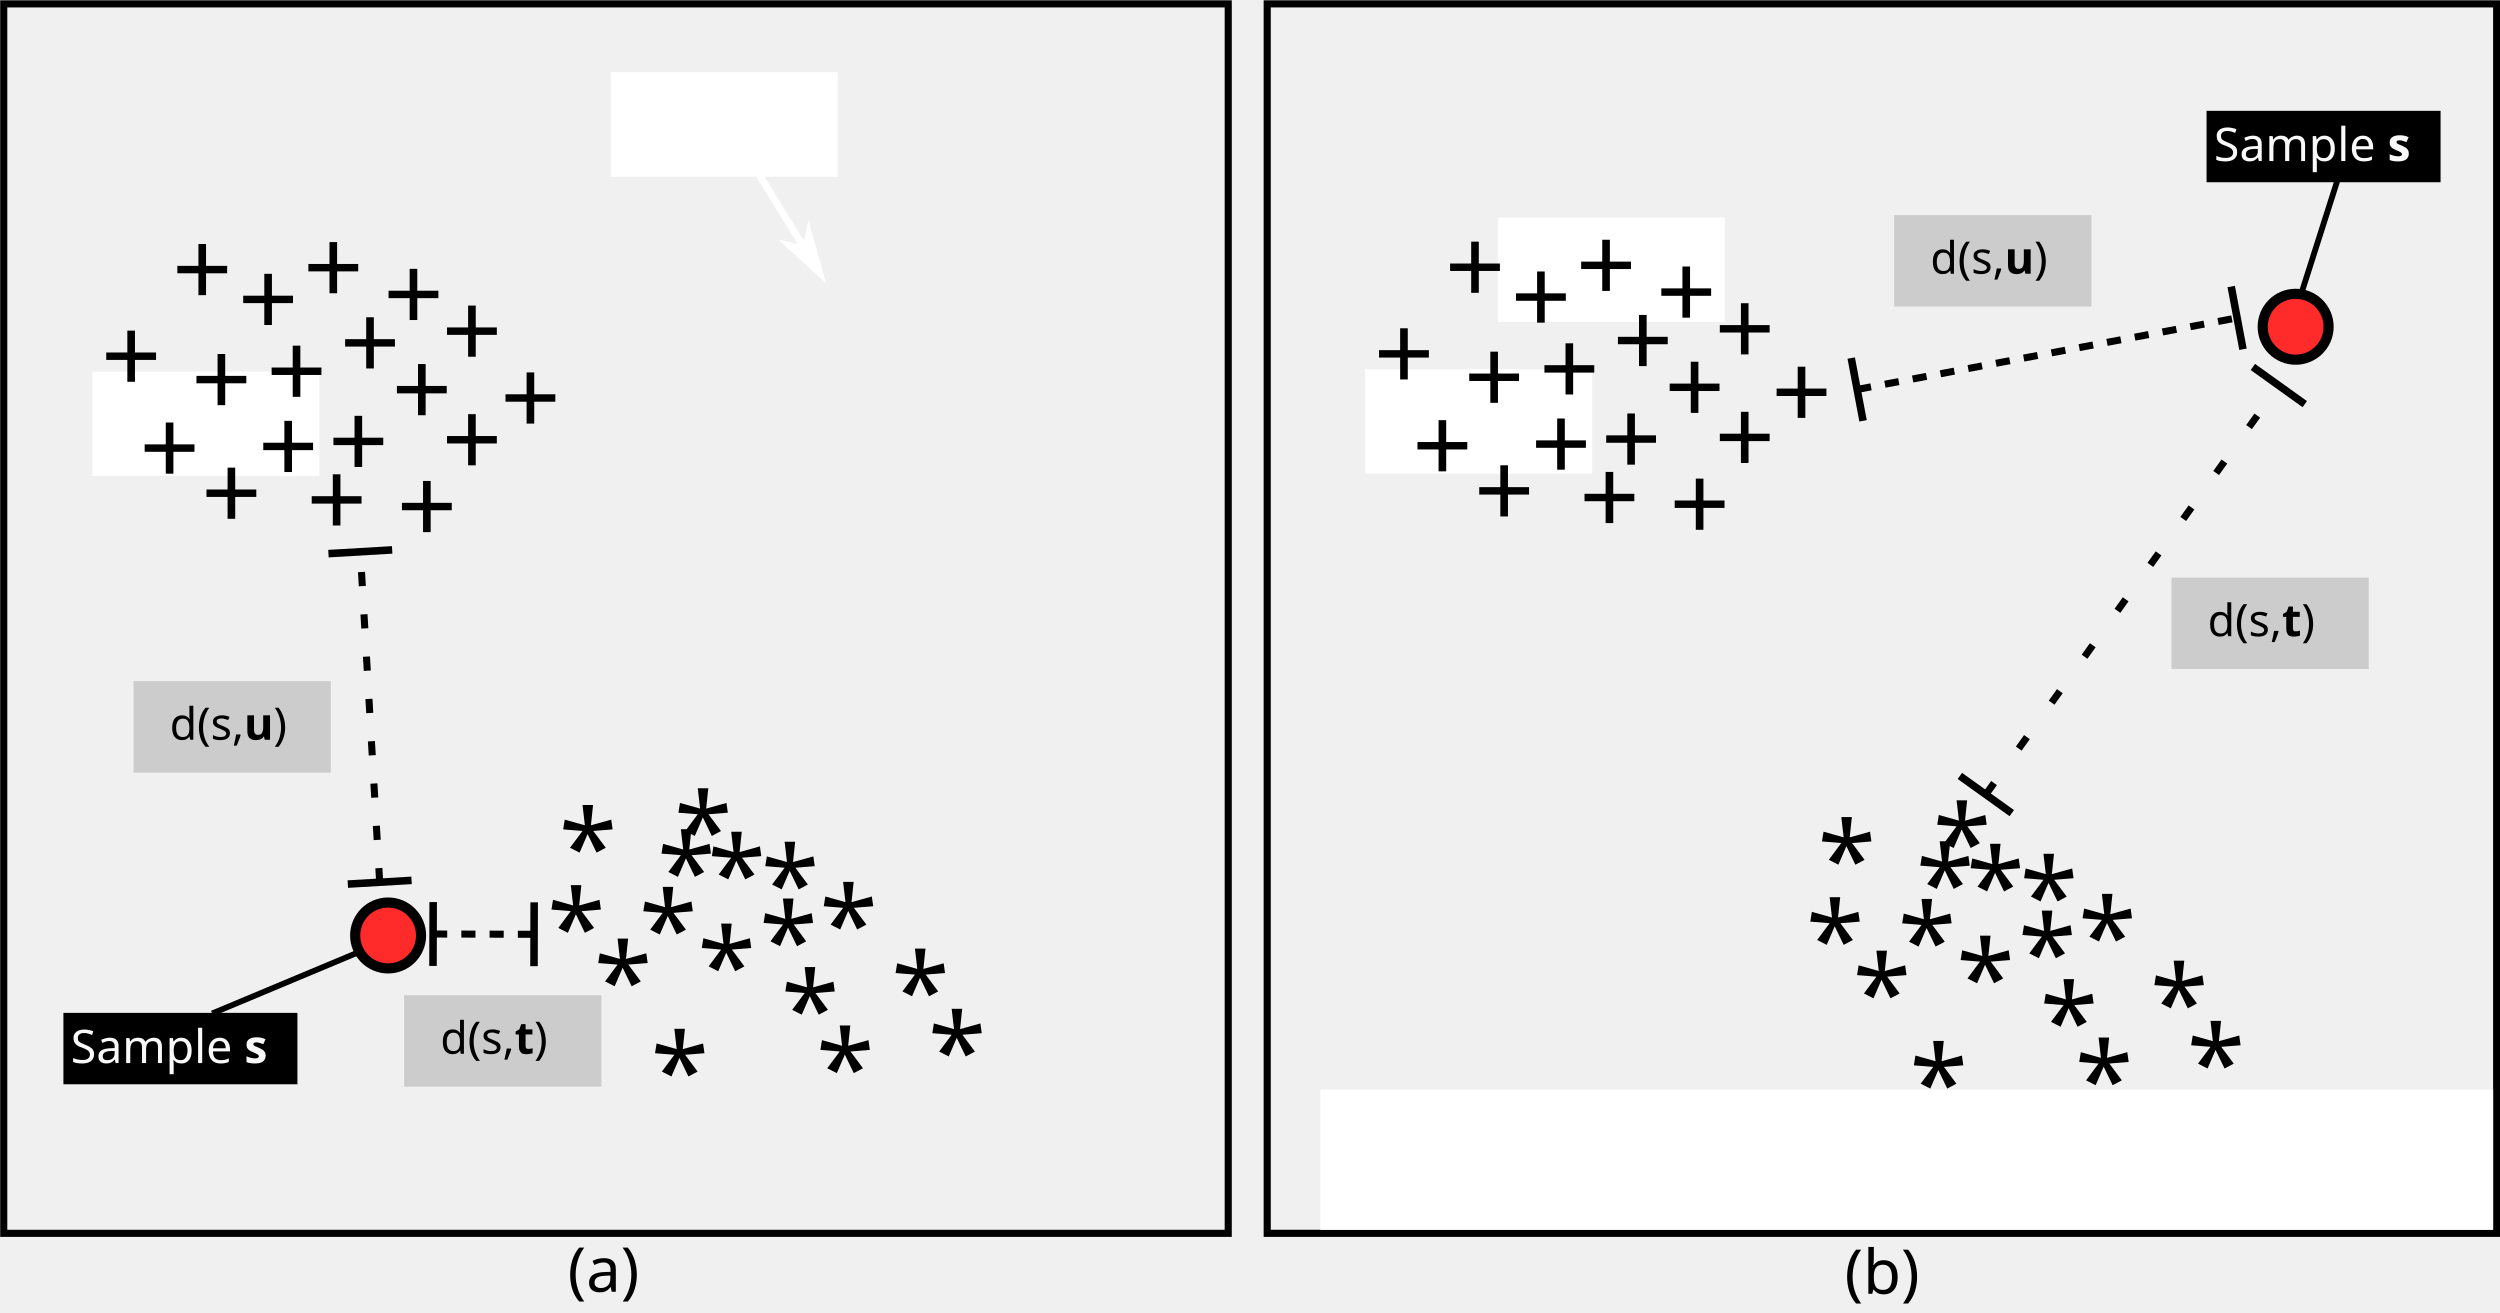
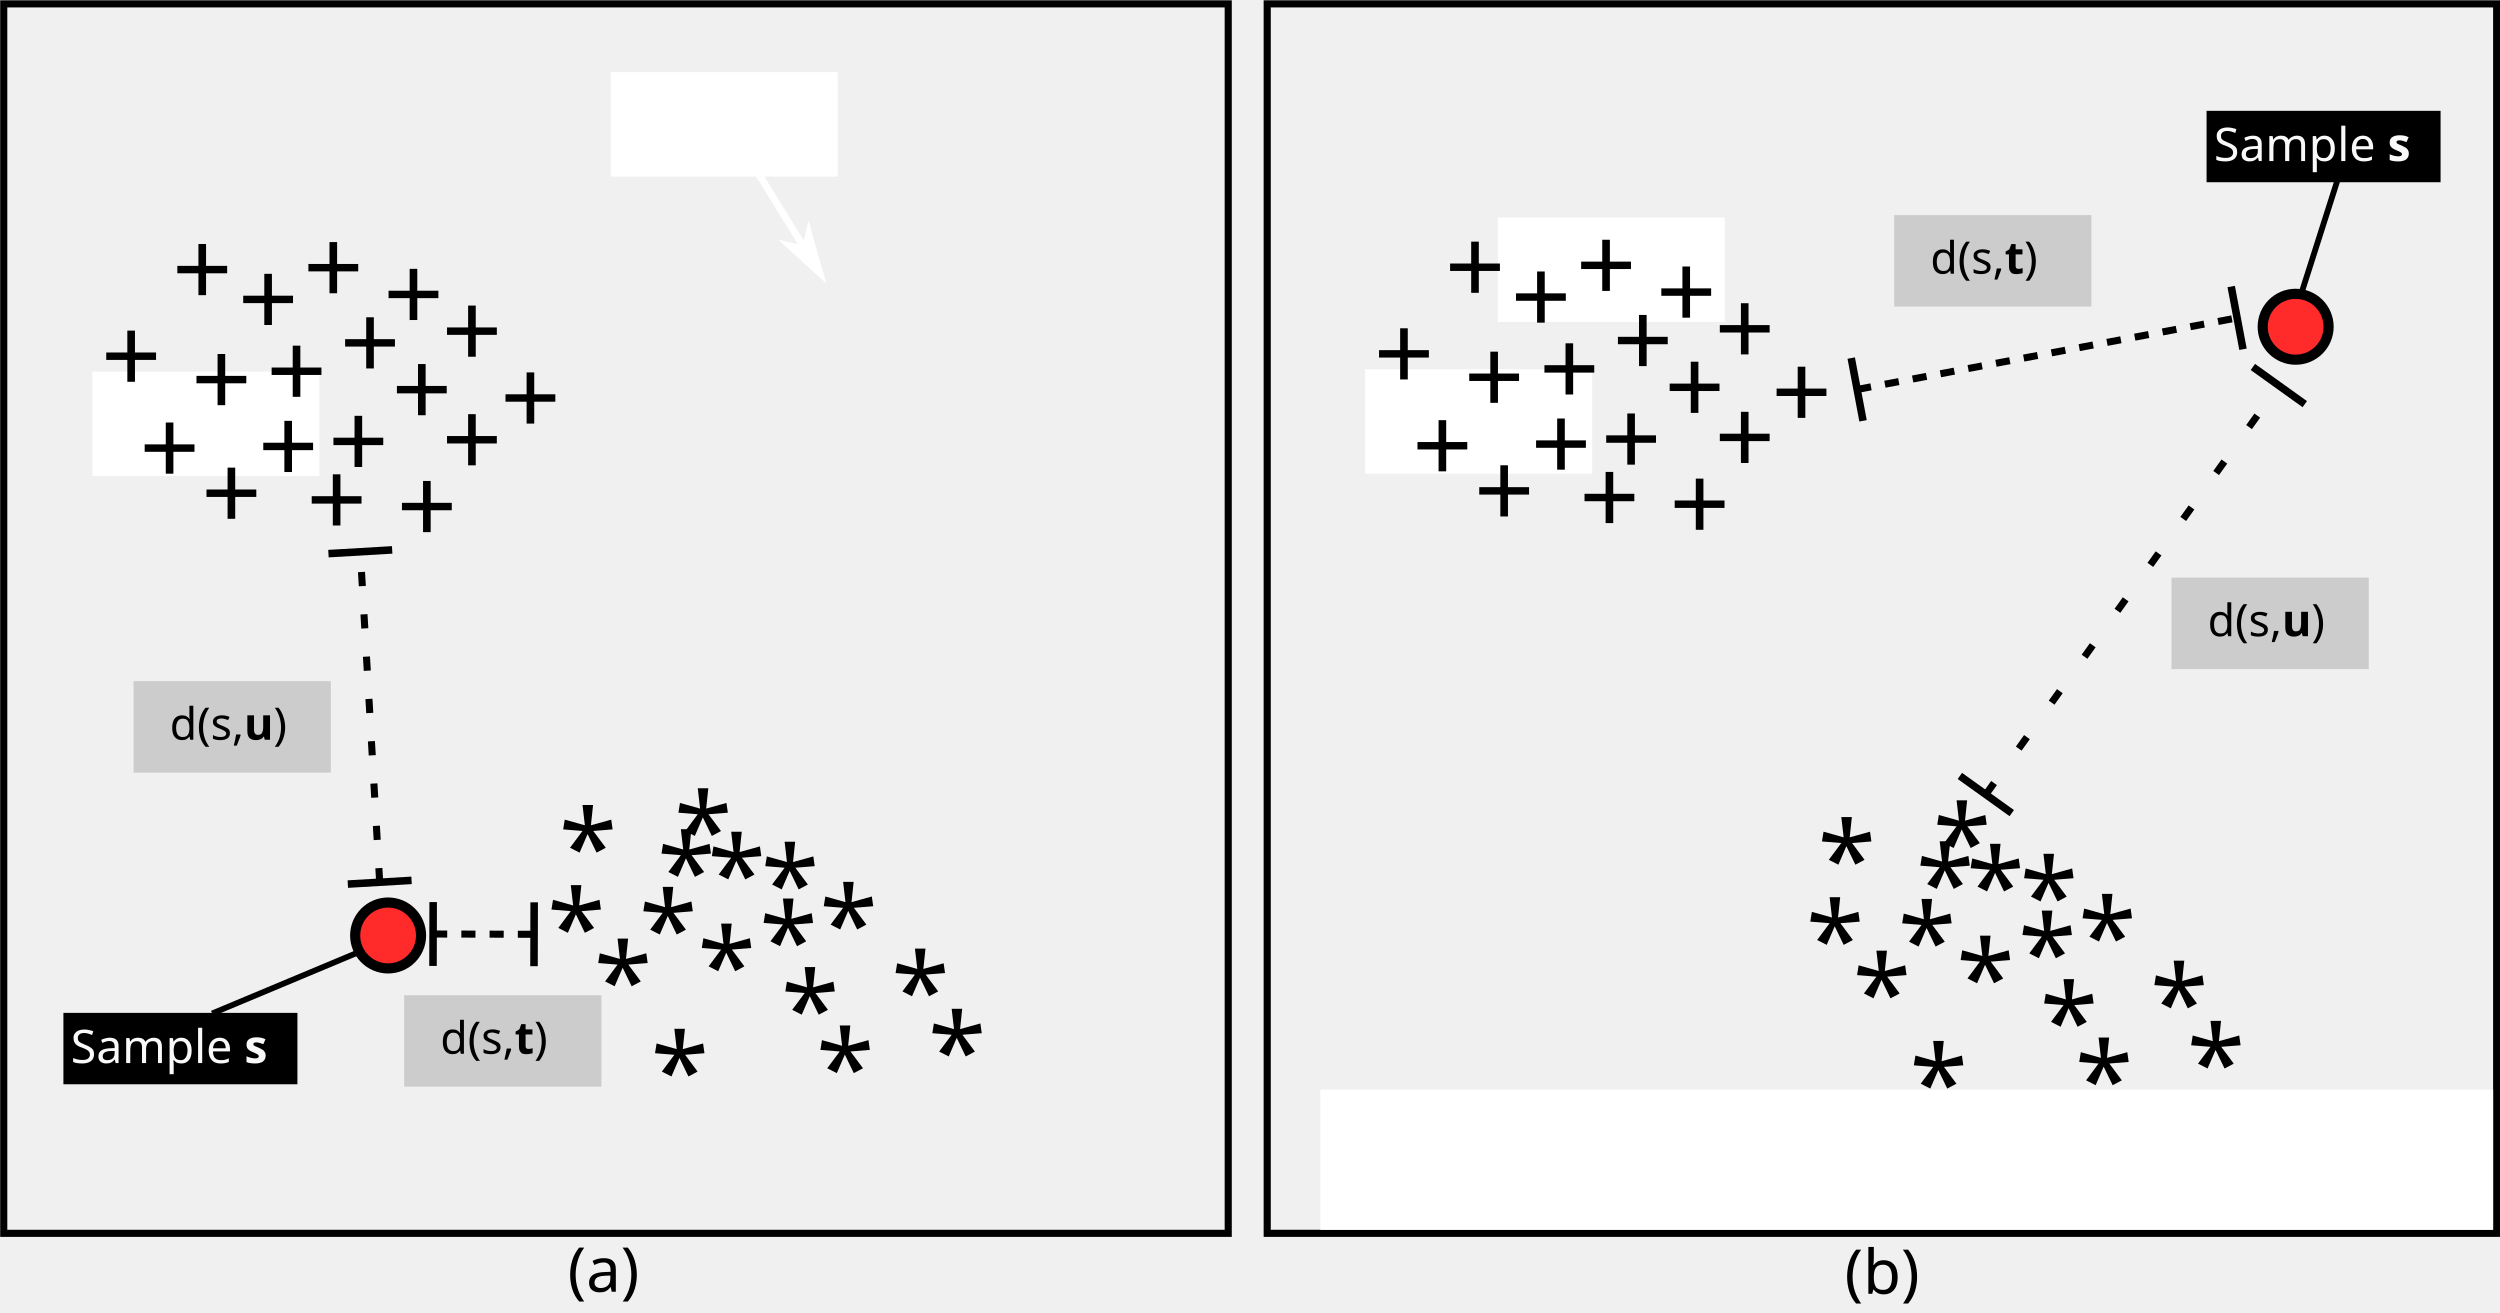
<svg xmlns="http://www.w3.org/2000/svg" width="200mm" height="105mm" viewBox="0 0 200 105" version="1.1" id="svg8">
  <defs id="defs2">
    <marker orient="auto" refY="0.0" refX="0.0" id="StopM" style="overflow:visible">
      <path id="path3019" d="M 0.0,5.65 L 0.0,-5.65" style="fill:#000000;fill-opacity:1;fill-rule:evenodd;stroke:#000000;stroke-width:1pt;stroke-opacity:1" transform="scale(0.4)" />
    </marker>
    <marker orient="auto" refY="0.0" refX="0.0" id="StopL" style="overflow:visible">
      <path id="path3016" d="M 0.0,5.65 L 0.0,-5.65" style="fill:#000000;fill-opacity:1;fill-rule:evenodd;stroke:#000000;stroke-width:1pt;stroke-opacity:1" transform="scale(0.8)" />
    </marker>
    <marker orient="auto" refY="0.0" refX="0.0" id="marker6698" style="overflow:visible;">
      <path id="path6696" style="fill-rule:evenodd;stroke-width:0.625;stroke-linejoin:round;stroke:#000000;stroke-opacity:1;fill:#000000;fill-opacity:1" d="M 8.719,4.034 L -2.207,0.016 L 8.719,-4.002 C 6.973,-1.63 6.983,1.616 8.719,4.034 z " transform="scale(0.6) rotate(180) translate(0,0)" />
    </marker>
    <marker orient="auto" refY="0.0" refX="0.0" id="Arrow2Mend" style="overflow:visible;">
      <path id="path1139" style="fill-rule:evenodd;stroke-width:0.625;stroke-linejoin:round;stroke:#000000;stroke-opacity:1;fill:#000000;fill-opacity:1" d="M 8.719,4.034 L -2.207,0.016 L 8.719,-4.002 C 6.973,-1.63 6.983,1.616 8.719,4.034 z " transform="scale(0.6) rotate(180) translate(0,0)" />
    </marker>
    <marker orient="auto" refY="0.0" refX="0.0" id="marker6482" style="overflow:visible">
      <path id="path6480" style="fill-rule:evenodd;stroke-width:0.625;stroke-linejoin:round;stroke:#000000;stroke-opacity:1;fill:#000000;fill-opacity:1" d="M 8.719,4.034 L -2.207,0.016 L 8.719,-4.002 C 6.973,-1.63 6.983,1.616 8.719,4.034 z " transform="scale(0.3) translate(-2.3,0)" />
    </marker>
    <marker style="overflow:visible" id="marker6370" refX="0" refY="0" orient="auto">
      <path transform="matrix(-0.4,0,0,-0.4,-4,0)" style="fill:#ffffff;fill-opacity:1;fill-rule:evenodd;stroke:#000000;stroke-width:1pt;stroke-opacity:1" d="M 0,0 5,-5 -12.5,0 5,5 Z" id="path6368" />
    </marker>
    <marker orient="auto" refY="0.0" refX="0.0" id="Arrow1Mend" style="overflow:visible;">
      <path id="path1121" d="M 0.0,0.0 L 5.0,-5.0 L -12.5,0.0 L 5.0,5.0 L 0.0,0.0 z " style="fill-rule:evenodd;stroke:#000000;stroke-width:1pt;stroke-opacity:1;fill:#000000;fill-opacity:1" transform="scale(0.4) rotate(180) translate(10,0)" />
    </marker>
    <marker orient="auto" refY="0.0" refX="0.0" id="marker2058" style="overflow:visible">
      <path id="path2056" style="fill-rule:evenodd;stroke-width:0.625;stroke-linejoin:round;stroke:#000000;stroke-opacity:1;fill:#000000;fill-opacity:1" d="M 8.719,4.034 L -2.207,0.016 L 8.719,-4.002 C 6.973,-1.63 6.983,1.616 8.719,4.034 z " transform="scale(0.3) translate(-2.3,0)" />
    </marker>
    <marker orient="auto" refY="0.0" refX="0.0" id="marker2000" style="overflow:visible">
      <path id="path1998" style="fill-rule:evenodd;stroke-width:0.625;stroke-linejoin:round;stroke:#000000;stroke-opacity:1;fill:#000000;fill-opacity:1" d="M 8.719,4.034 L -2.207,0.016 L 8.719,-4.002 C 6.973,-1.63 6.983,1.616 8.719,4.034 z " transform="scale(0.6) translate(0,0)" />
    </marker>
    <marker orient="auto" refY="0.0" refX="0.0" id="Arrow2Sstart" style="overflow:visible">
      <path id="path1142" style="fill-rule:evenodd;stroke-width:0.625;stroke-linejoin:round;stroke:#000000;stroke-opacity:1;fill:#000000;fill-opacity:1" d="M 8.719,4.034 L -2.207,0.016 L 8.719,-4.002 C 6.973,-1.63 6.983,1.616 8.719,4.034 z " transform="scale(0.3) translate(-2.3,0)" />
    </marker>
    <marker orient="auto" refY="0.0" refX="0.0" id="marker1898" style="overflow:visible">
      <path id="path1896" style="fill-rule:evenodd;stroke-width:0.625;stroke-linejoin:round;stroke:#000000;stroke-opacity:1;fill:#000000;fill-opacity:1" d="M 8.719,4.034 L -2.207,0.016 L 8.719,-4.002 C 6.973,-1.63 6.983,1.616 8.719,4.034 z " transform="scale(0.6) translate(0,0)" />
    </marker>
    <marker orient="auto" refY="0.0" refX="0.0" id="Arrow2Mstart" style="overflow:visible">
      <path id="path1136" style="fill-rule:evenodd;stroke-width:0.625;stroke-linejoin:round;stroke:#000000;stroke-opacity:1;fill:#000000;fill-opacity:1" d="M 8.719,4.034 L -2.207,0.016 L 8.719,-4.002 C 6.973,-1.63 6.983,1.616 8.719,4.034 z " transform="scale(0.6) translate(0,0)" />
    </marker>
    <marker orient="auto" refY="0.0" refX="0.0" id="Arrow2Lstart" style="overflow:visible">
      <path id="path1130" style="fill-rule:evenodd;stroke-width:0.625;stroke-linejoin:round;stroke:#000000;stroke-opacity:1;fill:#000000;fill-opacity:1" d="M 8.719,4.034 L -2.207,0.016 L 8.719,-4.002 C 6.973,-1.63 6.983,1.616 8.719,4.034 z " transform="scale(1.1) translate(1,0)" />
    </marker>
    <marker orient="auto" refY="0.0" refX="0.0" id="Arrow1Lend" style="overflow:visible;">
      <path id="path1115" d="M 0.0,0.0 L 5.0,-5.0 L -12.5,0.0 L 5.0,5.0 L 0.0,0.0 z " style="fill-rule:evenodd;stroke:#000000;stroke-width:1pt;stroke-opacity:1;fill:#000000;fill-opacity:1" transform="scale(0.8) rotate(180) translate(12.5,0)" />
    </marker>
    <marker orient="auto" refY="0" refX="0" id="Arrow1Mend-0" style="overflow:visible">
      <path id="path1121-6" d="M 0,0 5,-5 -12.5,0 5,5 Z" style="fill:#ffffff;fill-opacity:1;fill-rule:evenodd;stroke:#ffffff;stroke-width:1pt;stroke-opacity:1" transform="matrix(-0.4,0,0,-0.4,-4,0)" />
    </marker>
    <marker orient="auto" refY="0" refX="0" id="Arrow1Mend-0-2" style="overflow:visible">
      <path id="path1121-6-6" d="M 0,0 5,-5 -12.5,0 5,5 Z" style="fill:#ffffff;fill-opacity:1;fill-rule:evenodd;stroke:#ffffff;stroke-width:1pt;stroke-opacity:1" transform="matrix(-0.4,0,0,-0.4,-4,0)" />
    </marker>
    <marker orient="auto" refY="0" refX="0" id="Arrow1Mend-0-1" style="overflow:visible">
      <path id="path1121-6-7" d="M 0,0 5,-5 -12.5,0 5,5 Z" style="fill:#ffffff;fill-opacity:1;fill-rule:evenodd;stroke:#ffffff;stroke-width:1pt;stroke-opacity:1" transform="matrix(-0.4,0,0,-0.4,-4,0)" />
    </marker>
    <marker orient="auto" refY="0" refX="0" id="Arrow1Mend-0-1-7" style="overflow:visible">
      <path id="path1121-6-7-7" d="M 0,0 5,-5 -12.5,0 5,5 Z" style="fill:#ffffff;fill-opacity:1;fill-rule:evenodd;stroke:#ffffff;stroke-width:1pt;stroke-opacity:1" transform="matrix(-0.4,0,0,-0.4,-4,0)" />
    </marker>
    <marker orient="auto" refY="0" refX="0" id="Arrow1Mend-0-1-4" style="overflow:visible">
      <path id="path1121-6-7-8" d="M 0,0 5,-5 -12.5,0 5,5 Z" style="fill:#ffffff;fill-opacity:1;fill-rule:evenodd;stroke:#ffffff;stroke-width:1pt;stroke-opacity:1" transform="matrix(-0.4,0,0,-0.4,-4,0)" />
    </marker>
    <marker orient="auto" refY="0" refX="0" id="Arrow1Mend-0-1-9" style="overflow:visible">
      <path id="path1121-6-7-2" d="M 0,0 5,-5 -12.5,0 5,5 Z" style="fill:#ffffff;fill-opacity:1;fill-rule:evenodd;stroke:#ffffff;stroke-width:1pt;stroke-opacity:1" transform="matrix(-0.4,0,0,-0.4,-4,0)" />
    </marker>
    <marker orient="auto" refY="0" refX="0" id="StopL-0" style="overflow:visible">
      <path id="path3016-2" d="M 0,5.65 V -5.65" style="fill:#000000;fill-opacity:1;fill-rule:evenodd;stroke:#000000;stroke-width:1pt;stroke-opacity:1" transform="scale(0.8)" />
    </marker>
    <marker orient="auto" refY="0" refX="0" id="marker6293" style="overflow:visible">
      <path id="path6291" d="M 0,5.65 V -5.65" style="fill:#000000;fill-opacity:1;fill-rule:evenodd;stroke:#000000;stroke-width:1pt;stroke-opacity:1" transform="scale(0.8)" />
    </marker>
    <marker orient="auto" refY="0" refX="0" id="StopL-09" style="overflow:visible">
      <path id="path3016-9" d="M 0,5.65 V -5.65" style="fill:#000000;fill-opacity:1;fill-rule:evenodd;stroke:#000000;stroke-width:1pt;stroke-opacity:1" transform="scale(0.8)" />
    </marker>
    <marker orient="auto" refY="0" refX="0" id="marker8502" style="overflow:visible">
      <path id="path8500" d="M 0,5.65 V -5.65" style="fill:#000000;fill-opacity:1;fill-rule:evenodd;stroke:#000000;stroke-width:1pt;stroke-opacity:1" transform="scale(0.8)" />
    </marker>
    <marker orient="auto" refY="0" refX="0" id="StopL-0-5" style="overflow:visible">
      <path id="path3016-2-1" d="M 0,5.65 V -5.65" style="fill:#000000;fill-opacity:1;fill-rule:evenodd;stroke:#000000;stroke-width:1pt;stroke-opacity:1" transform="scale(0.8)" />
    </marker>
    <marker orient="auto" refY="0" refX="0" id="marker9839" style="overflow:visible">
      <path id="path9837" d="M 0,5.65 V -5.65" style="fill:#000000;fill-opacity:1;fill-rule:evenodd;stroke:#000000;stroke-width:1pt;stroke-opacity:1" transform="scale(0.8)" />
    </marker>
  </defs>
  <g id="layer1" transform="translate(0,-192)">
    <rect style="fill:none;fill-opacity:1;stroke:#000000;stroke-width:0.569;stroke-miterlimit:4;stroke-dasharray:none;stroke-opacity:1" id="rect10" width="97.958" height="98.357" x="0.3" y="192.31" />
    <rect style="fill:none;fill-opacity:1;stroke:#000000;stroke-width:0.57;stroke-miterlimit:4;stroke-dasharray:none;stroke-opacity:1" id="rect10-3" width="98.356" height="98.356" x="101.377" y="192.31" />
    <text xml:space="preserve" style="font-style:normal;font-weight:normal;font-size:3.844px;line-height:0;font-family:sans-serif;letter-spacing:0px;word-spacing:0px;fill:#000000;fill-opacity:1;stroke:none;stroke-width:0.096" x="45.41" y="295.338" id="text31">
      <tspan id="tspan29" x="45.41" y="295.338" style="font-size:4.939px;stroke-width:0.096">(a)</tspan>
    </text>
    <text xml:space="preserve" style="font-style:normal;font-weight:normal;font-size:3.844px;line-height:0;font-family:sans-serif;letter-spacing:0px;word-spacing:0px;fill:#000000;fill-opacity:1;stroke:none;stroke-width:0.096" x="147.567" y="295.504" id="text31-6">
      <tspan id="tspan29-7" x="147.567" y="295.504" style="font-size:4.939px;stroke-width:0.096">(b)</tspan>
    </text>
    <circle style="fill:#ff2a2a;fill-opacity:1;stroke:#000000;stroke-width:0.81;stroke-miterlimit:4;stroke-dasharray:none;stroke-opacity:1" id="path74-5-2-8-6-7" cx="31.049" cy="266.838" r="2.636" />
    <rect style="fill:#ffffff;fill-opacity:1;stroke:none;stroke-width:2.015;stroke-miterlimit:4;stroke-dasharray:none;stroke-opacity:1" id="rect4408" width="93.823" height="11.209" x="105.627" y="279.173" />
    <rect style="fill:#ffffff;fill-opacity:1;stroke:none;stroke-width:0.191;stroke-miterlimit:13.1;stroke-dasharray:none;stroke-opacity:1" id="rect2186-4" width="18.161" height="8.36" x="7.389" y="221.726" />
    <path style="fill:#000000;fill-opacity:1;stroke:#000000;stroke-width:0.565;stroke-linecap:butt;stroke-linejoin:miter;stroke-miterlimit:4;stroke-dasharray:1.13,1.13;stroke-dashoffset:0;stroke-opacity:1;marker-start:url(#StopL);marker-end:url(#StopL)" d="m 148.571,223.156 30.397,-5.725" id="path2224" />
    <rect style="fill:#ffffff;fill-opacity:1;stroke:none;stroke-width:0.191;stroke-miterlimit:13.1;stroke-dasharray:none;stroke-opacity:1" id="rect2186-1" width="18.161" height="8.36" x="119.822" y="209.397" />
    <rect style="fill:#ffffff;fill-opacity:1;stroke:none;stroke-width:0.191;stroke-miterlimit:13.1;stroke-dasharray:none;stroke-opacity:1" id="rect2186-7" width="18.161" height="8.36" x="48.862" y="197.77" />
    <path style="fill:none;stroke:#ffffff;stroke-width:0.565;stroke-linecap:butt;stroke-linejoin:miter;stroke-miterlimit:4;stroke-dasharray:none;stroke-opacity:1;marker-end:url(#Arrow1Mend-0-1)" d="m 60.275,205.244 5.24,8.486" id="path2224-1-9" />
    <text xml:space="preserve" style="font-style:normal;font-weight:normal;font-size:10.583px;line-height:0;font-family:sans-serif;letter-spacing:0px;word-spacing:0px;fill:#000000;fill-opacity:1;stroke:none;stroke-width:0.265" x="13.764" y="216.552" id="text1918">
      <tspan id="tspan1916" x="13.764" y="216.552" style="font-size:8.467px;stroke-width:0.265">+</tspan>
    </text>
    <text xml:space="preserve" style="font-style:normal;font-weight:normal;font-size:10.583px;line-height:0;font-family:sans-serif;letter-spacing:0px;word-spacing:0px;fill:#000000;fill-opacity:1;stroke:none;stroke-width:0.265" x="21.309" y="224.685" id="text1918-2">
      <tspan id="tspan1916-9" x="21.309" y="224.685" style="font-size:8.467px;stroke-width:0.265">+</tspan>
    </text>
    <text xml:space="preserve" style="font-style:normal;font-weight:normal;font-size:10.583px;line-height:0;font-family:sans-serif;letter-spacing:0px;word-spacing:0px;fill:#000000;fill-opacity:1;stroke:none;stroke-width:0.265" x="35.341" y="230.164" id="text1918-0">
      <tspan id="tspan1916-2" x="35.341" y="230.164" style="font-size:8.467px;stroke-width:0.265">+</tspan>
    </text>
    <text xml:space="preserve" style="font-style:normal;font-weight:normal;font-size:10.583px;line-height:0;font-family:sans-serif;letter-spacing:0px;word-spacing:0px;fill:#000000;fill-opacity:1;stroke:none;stroke-width:0.265" x="24.249" y="216.4" id="text1918-8">
      <tspan id="tspan1916-3" x="24.249" y="216.4" style="font-size:8.467px;stroke-width:0.265">+</tspan>
    </text>
    <text xml:space="preserve" style="font-style:normal;font-weight:normal;font-size:10.583px;line-height:0;font-family:sans-serif;letter-spacing:0px;word-spacing:0px;fill:#000000;fill-opacity:1;stroke:none;stroke-width:0.265" x="27.189" y="222.413" id="text1918-80">
      <tspan id="tspan1916-4" x="27.189" y="222.413" style="font-size:8.467px;stroke-width:0.265">+</tspan>
    </text>
    <text xml:space="preserve" style="font-style:normal;font-weight:normal;font-size:10.583px;line-height:0;font-family:sans-serif;letter-spacing:0px;word-spacing:0px;fill:#000000;fill-opacity:1;stroke:none;stroke-width:0.265" x="26.253" y="230.298" id="text1918-09">
      <tspan id="tspan1916-1" x="26.253" y="230.298" style="font-size:8.467px;stroke-width:0.265">+</tspan>
    </text>
    <text xml:space="preserve" style="font-style:normal;font-weight:normal;font-size:10.583px;line-height:0;font-family:sans-serif;letter-spacing:0px;word-spacing:0px;fill:#000000;fill-opacity:1;stroke:none;stroke-width:0.265" x="15.295" y="225.353" id="text1918-9">
      <tspan id="tspan1916-6" x="15.295" y="225.353" style="font-size:8.467px;stroke-width:0.265">+</tspan>
    </text>
    <text xml:space="preserve" style="font-style:normal;font-weight:normal;font-size:10.583px;line-height:0;font-family:sans-serif;letter-spacing:0px;word-spacing:0px;fill:#000000;fill-opacity:1;stroke:none;stroke-width:0.265" x="20.641" y="230.699" id="text1918-25">
      <tspan id="tspan1916-44" x="20.641" y="230.699" style="font-size:8.467px;stroke-width:0.265">+</tspan>
    </text>
    <text xml:space="preserve" style="font-style:normal;font-weight:normal;font-size:10.583px;line-height:0;font-family:sans-serif;letter-spacing:0px;word-spacing:0px;fill:#000000;fill-opacity:1;stroke:none;stroke-width:0.265" x="19.037" y="218.939" id="text1918-99">
      <tspan id="tspan1916-36" x="19.037" y="218.939" style="font-size:8.467px;stroke-width:0.265">+</tspan>
    </text>
    <text xml:space="preserve" style="font-style:normal;font-weight:normal;font-size:10.583px;line-height:0;font-family:sans-serif;letter-spacing:0px;word-spacing:0px;fill:#000000;fill-opacity:1;stroke:none;stroke-width:0.265" x="31.332" y="226.155" id="text1918-05">
      <tspan id="tspan1916-0" x="31.332" y="226.155" style="font-size:8.467px;stroke-width:0.265">+</tspan>
    </text>
    <text xml:space="preserve" style="font-style:normal;font-weight:normal;font-size:10.583px;line-height:0;font-family:sans-serif;letter-spacing:0px;word-spacing:0px;fill:#000000;fill-opacity:1;stroke:none;stroke-width:0.265" x="30.663" y="218.538" id="text1918-29">
      <tspan id="tspan1916-43" x="30.663" y="218.538" style="font-size:8.467px;stroke-width:0.265">+</tspan>
    </text>
    <text xml:space="preserve" style="font-style:normal;font-weight:normal;font-size:10.583px;line-height:0;font-family:sans-serif;letter-spacing:0px;word-spacing:0px;fill:#000000;fill-opacity:1;stroke:none;stroke-width:0.265" x="35.341" y="221.478" id="text1918-5">
      <tspan id="tspan1916-17" x="35.341" y="221.478" style="font-size:8.467px;stroke-width:0.265">+</tspan>
    </text>
    <text xml:space="preserve" style="font-style:normal;font-weight:normal;font-size:10.583px;line-height:0;font-family:sans-serif;letter-spacing:0px;word-spacing:0px;fill:#000000;fill-opacity:1;stroke:none;stroke-width:0.265" x="40.018" y="226.823" id="text1918-4">
      <tspan id="tspan1916-31" x="40.018" y="226.823" style="font-size:8.467px;stroke-width:0.265">+</tspan>
    </text>
    <text xml:space="preserve" style="font-style:normal;font-weight:normal;font-size:10.583px;line-height:0;font-family:sans-serif;letter-spacing:0px;word-spacing:0px;fill:#000000;fill-opacity:1;stroke:none;stroke-width:0.265" x="31.733" y="235.509" id="text1918-46">
      <tspan id="tspan1916-94" x="31.733" y="235.509" style="font-size:8.467px;stroke-width:0.265">+</tspan>
    </text>
    <text xml:space="preserve" style="font-style:normal;font-weight:normal;font-size:10.583px;line-height:0;font-family:sans-serif;letter-spacing:0px;word-spacing:0px;fill:#000000;fill-opacity:1;stroke:none;stroke-width:0.265" x="24.516" y="234.975" id="text1918-22">
      <tspan id="tspan1916-64" x="24.516" y="234.975" style="font-size:8.467px;stroke-width:0.265">+</tspan>
    </text>
    <text xml:space="preserve" style="font-style:normal;font-weight:normal;font-size:10.583px;line-height:0;font-family:sans-serif;letter-spacing:0px;word-spacing:0px;fill:#000000;fill-opacity:1;stroke:none;stroke-width:0.265" x="16.097" y="234.44" id="text1918-1">
      <tspan id="tspan1916-28" x="16.097" y="234.44" style="font-size:8.467px;stroke-width:0.265">+</tspan>
    </text>
    <text xml:space="preserve" style="font-style:normal;font-weight:normal;font-size:10.583px;line-height:0;font-family:sans-serif;letter-spacing:0px;word-spacing:0px;fill:#000000;fill-opacity:1;stroke:none;stroke-width:0.265" x="11.153" y="230.832" id="text1918-89">
      <tspan id="tspan1916-288" x="11.153" y="230.832" style="font-size:8.467px;stroke-width:0.265">+</tspan>
    </text>
    <text xml:space="preserve" style="font-style:normal;font-weight:normal;font-size:10.583px;line-height:0;font-family:sans-serif;letter-spacing:0px;word-spacing:0px;fill:#000000;fill-opacity:1;stroke:none;stroke-width:0.265" x="8.079" y="223.482" id="text1918-86">
      <tspan id="tspan1916-8" x="8.079" y="223.482" style="font-size:8.467px;stroke-width:0.265">+</tspan>
    </text>
    <text xml:space="preserve" style="font-style:normal;font-weight:normal;font-size:10.583px;line-height:0;font-family:sans-serif;letter-spacing:0px;word-spacing:0px;fill:#000000;fill-opacity:1;stroke:none;stroke-width:0.265" x="52.58" y="264.775" id="text1918-46-3">
      <tspan id="tspan1916-94-8" x="52.58" y="264.775" style="font-size:8.467px;stroke-width:0.265">*</tspan>
    </text>
    <text xml:space="preserve" style="font-style:normal;font-weight:normal;font-size:10.583px;line-height:0;font-family:sans-serif;letter-spacing:0px;word-spacing:0px;fill:#000000;fill-opacity:1;stroke:none;stroke-width:0.265" x="53.931" y="261.501" id="text1918-46-3-3">
      <tspan id="tspan1916-94-8-3" x="53.931" y="261.501" style="font-size:8.467px;stroke-width:0.265">*</tspan>
    </text>
    <text xml:space="preserve" style="font-style:normal;font-weight:normal;font-size:10.583px;line-height:0;font-family:sans-serif;letter-spacing:0px;word-spacing:0px;fill:#000000;fill-opacity:1;stroke:none;stroke-width:0.265" x="56.604" y="264.975" id="text1918-46-3-38">
      <tspan id="tspan1916-94-8-0" x="56.604" y="264.975" style="font-size:8.467px;stroke-width:0.265">*</tspan>
    </text>
    <text xml:space="preserve" style="font-style:normal;font-weight:normal;font-size:10.583px;line-height:0;font-family:sans-serif;letter-spacing:0px;word-spacing:0px;fill:#000000;fill-opacity:1;stroke:none;stroke-width:0.265" x="60.88" y="265.777" id="text1918-46-3-4">
      <tspan id="tspan1916-94-8-7" x="60.88" y="265.777" style="font-size:8.467px;stroke-width:0.265">*</tspan>
    </text>
    <text xml:space="preserve" style="font-style:normal;font-weight:normal;font-size:10.583px;line-height:0;font-family:sans-serif;letter-spacing:0px;word-spacing:0px;fill:#000000;fill-opacity:1;stroke:none;stroke-width:0.265" x="65.557" y="268.984" id="text1918-46-3-6">
      <tspan id="tspan1916-94-8-8" x="65.557" y="268.984" style="font-size:8.467px;stroke-width:0.265">*</tspan>
    </text>
    <text xml:space="preserve" style="font-style:normal;font-weight:normal;font-size:10.583px;line-height:0;font-family:sans-serif;letter-spacing:0px;word-spacing:0px;fill:#000000;fill-opacity:1;stroke:none;stroke-width:0.265" x="71.303" y="274.33" id="text1918-46-3-9">
      <tspan id="tspan1916-94-8-06" x="71.303" y="274.33" style="font-size:8.467px;stroke-width:0.265">*</tspan>
    </text>
    <text xml:space="preserve" style="font-style:normal;font-weight:normal;font-size:10.583px;line-height:0;font-family:sans-serif;letter-spacing:0px;word-spacing:0px;fill:#000000;fill-opacity:1;stroke:none;stroke-width:0.265" x="74.243" y="279.14" id="text1918-46-3-8">
      <tspan id="tspan1916-94-8-79" x="74.243" y="279.14" style="font-size:8.467px;stroke-width:0.265">*</tspan>
    </text>
    <text xml:space="preserve" style="font-style:normal;font-weight:normal;font-size:10.583px;line-height:0;font-family:sans-serif;letter-spacing:0px;word-spacing:0px;fill:#000000;fill-opacity:1;stroke:none;stroke-width:0.265" x="65.29" y="280.477" id="text1918-46-3-0">
      <tspan id="tspan1916-94-8-33" x="65.29" y="280.477" style="font-size:8.467px;stroke-width:0.265">*</tspan>
    </text>
    <text xml:space="preserve" style="font-style:normal;font-weight:normal;font-size:10.583px;line-height:0;font-family:sans-serif;letter-spacing:0px;word-spacing:0px;fill:#000000;fill-opacity:1;stroke:none;stroke-width:0.265" x="62.483" y="275.8" id="text1918-46-3-37">
      <tspan id="tspan1916-94-8-32" x="62.483" y="275.8" style="font-size:8.467px;stroke-width:0.265">*</tspan>
    </text>
    <text xml:space="preserve" style="font-style:normal;font-weight:normal;font-size:10.583px;line-height:0;font-family:sans-serif;letter-spacing:0px;word-spacing:0px;fill:#000000;fill-opacity:1;stroke:none;stroke-width:0.265" x="51.125" y="269.385" id="text1918-46-3-04">
      <tspan id="tspan1916-94-8-1" x="51.125" y="269.385" style="font-size:8.467px;stroke-width:0.265">*</tspan>
    </text>
    <text xml:space="preserve" style="font-style:normal;font-weight:normal;font-size:10.583px;line-height:0;font-family:sans-serif;letter-spacing:0px;word-spacing:0px;fill:#000000;fill-opacity:1;stroke:none;stroke-width:0.265" x="55.802" y="272.325" id="text1918-46-3-048">
      <tspan id="tspan1916-94-8-70" x="55.802" y="272.325" style="font-size:8.467px;stroke-width:0.265">*</tspan>
    </text>
    <text xml:space="preserve" style="font-style:normal;font-weight:normal;font-size:10.583px;line-height:0;font-family:sans-serif;letter-spacing:0px;word-spacing:0px;fill:#000000;fill-opacity:1;stroke:none;stroke-width:0.265" x="60.746" y="270.32" id="text1918-46-3-7">
      <tspan id="tspan1916-94-8-9" x="60.746" y="270.32" style="font-size:8.467px;stroke-width:0.265">*</tspan>
    </text>
    <text xml:space="preserve" style="font-style:normal;font-weight:normal;font-size:10.583px;line-height:0;font-family:sans-serif;letter-spacing:0px;word-spacing:0px;fill:#000000;fill-opacity:1;stroke:none;stroke-width:0.265" x="43.775" y="269.251" id="text1918-46-3-39">
      <tspan id="tspan1916-94-8-2" x="43.775" y="269.251" style="font-size:8.467px;stroke-width:0.265">*</tspan>
    </text>
    <text xml:space="preserve" style="font-style:normal;font-weight:normal;font-size:10.583px;line-height:0;font-family:sans-serif;letter-spacing:0px;word-spacing:0px;fill:#000000;fill-opacity:1;stroke:none;stroke-width:0.265" x="52.06" y="280.744" id="text1918-46-3-83">
      <tspan id="tspan1916-94-8-01" x="52.06" y="280.744" style="font-size:8.467px;stroke-width:0.265">*</tspan>
    </text>
    <text xml:space="preserve" style="font-style:normal;font-weight:normal;font-size:10.583px;line-height:0;font-family:sans-serif;letter-spacing:0px;word-spacing:0px;fill:#000000;fill-opacity:1;stroke:none;stroke-width:0.265" x="47.516" y="273.528" id="text1918-46-3-78">
      <tspan id="tspan1916-94-8-91" x="47.516" y="273.528" style="font-size:8.467px;stroke-width:0.265">*</tspan>
    </text>
    <text xml:space="preserve" style="font-style:normal;font-weight:normal;font-size:10.583px;line-height:0;font-family:sans-serif;letter-spacing:0px;word-spacing:0px;fill:#000000;fill-opacity:1;stroke:none;stroke-width:0.265" x="44.71" y="262.837" id="text1918-46-3-5">
      <tspan id="tspan1916-94-8-4" x="44.71" y="262.837" style="font-size:8.467px;stroke-width:0.265">*</tspan>
    </text>
    <circle style="fill:#ff2a2a;fill-opacity:1;stroke:#000000;stroke-width:0.81;stroke-miterlimit:4;stroke-dasharray:none;stroke-opacity:1" id="path74-5-2-8-6-7-5" cx="183.652" cy="218.14" r="2.636" />
    <rect style="fill:#ffffff;fill-opacity:1;stroke:none;stroke-width:0.191;stroke-miterlimit:13.1;stroke-dasharray:none;stroke-opacity:1" id="rect2186-4-7" width="18.161" height="8.36" x="109.211" y="221.539" />
    <text xml:space="preserve" style="font-style:normal;font-weight:normal;font-size:10.583px;line-height:0;font-family:sans-serif;letter-spacing:0px;word-spacing:0px;fill:#000000;fill-opacity:1;stroke:none;stroke-width:0.265" x="115.586" y="216.364" id="text1918-994">
      <tspan id="tspan1916-5" x="115.586" y="216.364" style="font-size:8.467px;stroke-width:0.265">+</tspan>
    </text>
    <text xml:space="preserve" style="font-style:normal;font-weight:normal;font-size:10.583px;line-height:0;font-family:sans-serif;letter-spacing:0px;word-spacing:0px;fill:#000000;fill-opacity:1;stroke:none;stroke-width:0.265" x="123.131" y="224.497" id="text1918-2-9">
      <tspan id="tspan1916-9-3" x="123.131" y="224.497" style="font-size:8.467px;stroke-width:0.265">+</tspan>
    </text>
    <text xml:space="preserve" style="font-style:normal;font-weight:normal;font-size:10.583px;line-height:0;font-family:sans-serif;letter-spacing:0px;word-spacing:0px;fill:#000000;fill-opacity:1;stroke:none;stroke-width:0.265" x="137.163" y="229.976" id="text1918-0-5">
      <tspan id="tspan1916-2-7" x="137.163" y="229.976" style="font-size:8.467px;stroke-width:0.265">+</tspan>
    </text>
    <text xml:space="preserve" style="font-style:normal;font-weight:normal;font-size:10.583px;line-height:0;font-family:sans-serif;letter-spacing:0px;word-spacing:0px;fill:#000000;fill-opacity:1;stroke:none;stroke-width:0.265" x="126.071" y="216.212" id="text1918-8-0">
      <tspan id="tspan1916-3-8" x="126.071" y="216.212" style="font-size:8.467px;stroke-width:0.265">+</tspan>
    </text>
    <text xml:space="preserve" style="font-style:normal;font-weight:normal;font-size:10.583px;line-height:0;font-family:sans-serif;letter-spacing:0px;word-spacing:0px;fill:#000000;fill-opacity:1;stroke:none;stroke-width:0.265" x="129.011" y="222.225" id="text1918-80-1">
      <tspan id="tspan1916-4-9" x="129.011" y="222.225" style="font-size:8.467px;stroke-width:0.265">+</tspan>
    </text>
    <text xml:space="preserve" style="font-style:normal;font-weight:normal;font-size:10.583px;line-height:0;font-family:sans-serif;letter-spacing:0px;word-spacing:0px;fill:#000000;fill-opacity:1;stroke:none;stroke-width:0.265" x="128.075" y="230.11" id="text1918-09-9">
      <tspan id="tspan1916-1-7" x="128.075" y="230.11" style="font-size:8.467px;stroke-width:0.265">+</tspan>
    </text>
    <text xml:space="preserve" style="font-style:normal;font-weight:normal;font-size:10.583px;line-height:0;font-family:sans-serif;letter-spacing:0px;word-spacing:0px;fill:#000000;fill-opacity:1;stroke:none;stroke-width:0.265" x="117.117" y="225.165" id="text1918-9-8">
      <tspan id="tspan1916-6-2" x="117.117" y="225.165" style="font-size:8.467px;stroke-width:0.265">+</tspan>
    </text>
    <text xml:space="preserve" style="font-style:normal;font-weight:normal;font-size:10.583px;line-height:0;font-family:sans-serif;letter-spacing:0px;word-spacing:0px;fill:#000000;fill-opacity:1;stroke:none;stroke-width:0.265" x="122.463" y="230.511" id="text1918-25-5">
      <tspan id="tspan1916-44-3" x="122.463" y="230.511" style="font-size:8.467px;stroke-width:0.265">+</tspan>
    </text>
    <text xml:space="preserve" style="font-style:normal;font-weight:normal;font-size:10.583px;line-height:0;font-family:sans-serif;letter-spacing:0px;word-spacing:0px;fill:#000000;fill-opacity:1;stroke:none;stroke-width:0.265" x="120.859" y="218.751" id="text1918-99-4">
      <tspan id="tspan1916-36-9" x="120.859" y="218.751" style="font-size:8.467px;stroke-width:0.265">+</tspan>
    </text>
    <text xml:space="preserve" style="font-style:normal;font-weight:normal;font-size:10.583px;line-height:0;font-family:sans-serif;letter-spacing:0px;word-spacing:0px;fill:#000000;fill-opacity:1;stroke:none;stroke-width:0.265" x="133.154" y="225.967" id="text1918-05-0">
      <tspan id="tspan1916-0-2" x="133.154" y="225.967" style="font-size:8.467px;stroke-width:0.265">+</tspan>
    </text>
    <text xml:space="preserve" style="font-style:normal;font-weight:normal;font-size:10.583px;line-height:0;font-family:sans-serif;letter-spacing:0px;word-spacing:0px;fill:#000000;fill-opacity:1;stroke:none;stroke-width:0.265" x="132.485" y="218.35" id="text1918-29-0">
      <tspan id="tspan1916-43-1" x="132.485" y="218.35" style="font-size:8.467px;stroke-width:0.265">+</tspan>
    </text>
    <text xml:space="preserve" style="font-style:normal;font-weight:normal;font-size:10.583px;line-height:0;font-family:sans-serif;letter-spacing:0px;word-spacing:0px;fill:#000000;fill-opacity:1;stroke:none;stroke-width:0.265" x="137.163" y="221.29" id="text1918-5-9">
      <tspan id="tspan1916-17-6" x="137.163" y="221.29" style="font-size:8.467px;stroke-width:0.265">+</tspan>
    </text>
    <text xml:space="preserve" style="font-style:normal;font-weight:normal;font-size:10.583px;line-height:0;font-family:sans-serif;letter-spacing:0px;word-spacing:0px;fill:#000000;fill-opacity:1;stroke:none;stroke-width:0.265" x="141.706" y="226.368" id="text1918-4-2">
      <tspan id="tspan1916-31-1" x="141.706" y="226.368" style="font-size:8.467px;stroke-width:0.265">+</tspan>
    </text>
    <text xml:space="preserve" style="font-style:normal;font-weight:normal;font-size:10.583px;line-height:0;font-family:sans-serif;letter-spacing:0px;word-spacing:0px;fill:#000000;fill-opacity:1;stroke:none;stroke-width:0.265" x="133.554" y="235.322" id="text1918-46-2">
      <tspan id="tspan1916-94-0" x="133.554" y="235.322" style="font-size:8.467px;stroke-width:0.265">+</tspan>
    </text>
    <text xml:space="preserve" style="font-style:normal;font-weight:normal;font-size:10.583px;line-height:0;font-family:sans-serif;letter-spacing:0px;word-spacing:0px;fill:#000000;fill-opacity:1;stroke:none;stroke-width:0.265" x="126.338" y="234.787" id="text1918-22-7">
      <tspan id="tspan1916-64-3" x="126.338" y="234.787" style="font-size:8.467px;stroke-width:0.265">+</tspan>
    </text>
    <text xml:space="preserve" style="font-style:normal;font-weight:normal;font-size:10.583px;line-height:0;font-family:sans-serif;letter-spacing:0px;word-spacing:0px;fill:#000000;fill-opacity:1;stroke:none;stroke-width:0.265" x="117.919" y="234.253" id="text1918-1-1">
      <tspan id="tspan1916-28-1" x="117.919" y="234.253" style="font-size:8.467px;stroke-width:0.265">+</tspan>
    </text>
    <text xml:space="preserve" style="font-style:normal;font-weight:normal;font-size:10.583px;line-height:0;font-family:sans-serif;letter-spacing:0px;word-spacing:0px;fill:#000000;fill-opacity:1;stroke:none;stroke-width:0.265" x="112.975" y="230.644" id="text1918-89-9">
      <tspan id="tspan1916-288-0" x="112.975" y="230.644" style="font-size:8.467px;stroke-width:0.265">+</tspan>
    </text>
    <text xml:space="preserve" style="font-style:normal;font-weight:normal;font-size:10.583px;line-height:0;font-family:sans-serif;letter-spacing:0px;word-spacing:0px;fill:#000000;fill-opacity:1;stroke:none;stroke-width:0.265" x="109.901" y="223.294" id="text1918-86-5">
      <tspan id="tspan1916-8-6" x="109.901" y="223.294" style="font-size:8.467px;stroke-width:0.265">+</tspan>
    </text>
    <path style="fill:#000000;fill-opacity:1;stroke:#000000;stroke-width:0.565;stroke-linecap:butt;stroke-linejoin:miter;stroke-miterlimit:4;stroke-dasharray:1.13,3.39;stroke-dashoffset:0;stroke-opacity:1;marker-start:url(#StopL-0);marker-end:url(#StopL-0)" d="m 158.865,255.562 23.44,-32.718" id="path2224-9" />
    <path style="fill:#000000;fill-opacity:1;stroke:#000000;stroke-width:0.565;stroke-linecap:butt;stroke-linejoin:miter;stroke-miterlimit:4;stroke-dasharray:1.13, 1.13;stroke-dashoffset:0;stroke-opacity:1;marker-start:url(#StopL-09);marker-end:url(#StopL-09)" d="m 34.647,266.721 8.08,0.021" id="path2224-4" />
    <path style="fill:#000000;fill-opacity:1;stroke:#000000;stroke-width:0.565;stroke-linecap:butt;stroke-linejoin:miter;stroke-miterlimit:4;stroke-dasharray:1.13,2.26;stroke-dashoffset:0;stroke-opacity:1;marker-start:url(#StopL-0-5);marker-end:url(#StopL-0-5)" d="m 30.375,262.578 -1.55,-26.437" id="path2224-9-0" />
    <text xml:space="preserve" style="font-style:normal;font-weight:normal;font-size:10.583px;line-height:0;font-family:sans-serif;letter-spacing:0px;word-spacing:0px;fill:#000000;fill-opacity:1;stroke:none;stroke-width:0.265" x="153.286" y="265.74" id="text1918-46-3-70">
      <tspan id="tspan1916-94-8-40" x="153.286" y="265.74" style="font-size:8.467px;stroke-width:0.265">*</tspan>
    </text>
    <text xml:space="preserve" style="font-style:normal;font-weight:normal;font-size:10.583px;line-height:0;font-family:sans-serif;letter-spacing:0px;word-spacing:0px;fill:#000000;fill-opacity:1;stroke:none;stroke-width:0.265" x="154.637" y="262.465" id="text1918-46-3-3-8">
      <tspan id="tspan1916-94-8-3-5" x="154.637" y="262.465" style="font-size:8.467px;stroke-width:0.265">*</tspan>
    </text>
    <text xml:space="preserve" style="font-style:normal;font-weight:normal;font-size:10.583px;line-height:0;font-family:sans-serif;letter-spacing:0px;word-spacing:0px;fill:#000000;fill-opacity:1;stroke:none;stroke-width:0.265" x="157.31" y="265.94" id="text1918-46-3-38-1">
      <tspan id="tspan1916-94-8-0-6" x="157.31" y="265.94" style="font-size:8.467px;stroke-width:0.265">*</tspan>
    </text>
    <text xml:space="preserve" style="font-style:normal;font-weight:normal;font-size:10.583px;line-height:0;font-family:sans-serif;letter-spacing:0px;word-spacing:0px;fill:#000000;fill-opacity:1;stroke:none;stroke-width:0.265" x="161.586" y="266.742" id="text1918-46-3-4-6">
      <tspan id="tspan1916-94-8-7-2" x="161.586" y="266.742" style="font-size:8.467px;stroke-width:0.265">*</tspan>
    </text>
    <text xml:space="preserve" style="font-style:normal;font-weight:normal;font-size:10.583px;line-height:0;font-family:sans-serif;letter-spacing:0px;word-spacing:0px;fill:#000000;fill-opacity:1;stroke:none;stroke-width:0.265" x="166.263" y="269.949" id="text1918-46-3-6-1">
      <tspan id="tspan1916-94-8-8-9" x="166.263" y="269.949" style="font-size:8.467px;stroke-width:0.265">*</tspan>
    </text>
    <text xml:space="preserve" style="font-style:normal;font-weight:normal;font-size:10.583px;line-height:0;font-family:sans-serif;letter-spacing:0px;word-spacing:0px;fill:#000000;fill-opacity:1;stroke:none;stroke-width:0.265" x="172.009" y="275.294" id="text1918-46-3-9-6">
      <tspan id="tspan1916-94-8-06-4" x="172.009" y="275.294" style="font-size:8.467px;stroke-width:0.265">*</tspan>
    </text>
    <text xml:space="preserve" style="font-style:normal;font-weight:normal;font-size:10.583px;line-height:0;font-family:sans-serif;letter-spacing:0px;word-spacing:0px;fill:#000000;fill-opacity:1;stroke:none;stroke-width:0.265" x="174.949" y="280.105" id="text1918-46-3-8-8">
      <tspan id="tspan1916-94-8-79-0" x="174.949" y="280.105" style="font-size:8.467px;stroke-width:0.265">*</tspan>
    </text>
    <text xml:space="preserve" style="font-style:normal;font-weight:normal;font-size:10.583px;line-height:0;font-family:sans-serif;letter-spacing:0px;word-spacing:0px;fill:#000000;fill-opacity:1;stroke:none;stroke-width:0.265" x="165.996" y="281.442" id="text1918-46-3-0-8">
      <tspan id="tspan1916-94-8-33-1" x="165.996" y="281.442" style="font-size:8.467px;stroke-width:0.265">*</tspan>
    </text>
    <text xml:space="preserve" style="font-style:normal;font-weight:normal;font-size:10.583px;line-height:0;font-family:sans-serif;letter-spacing:0px;word-spacing:0px;fill:#000000;fill-opacity:1;stroke:none;stroke-width:0.265" x="163.19" y="276.764" id="text1918-46-3-37-0">
      <tspan id="tspan1916-94-8-32-2" x="163.19" y="276.764" style="font-size:8.467px;stroke-width:0.265">*</tspan>
    </text>
    <text xml:space="preserve" style="font-style:normal;font-weight:normal;font-size:10.583px;line-height:0;font-family:sans-serif;letter-spacing:0px;word-spacing:0px;fill:#000000;fill-opacity:1;stroke:none;stroke-width:0.265" x="151.831" y="270.35" id="text1918-46-3-04-2">
      <tspan id="tspan1916-94-8-1-9" x="151.831" y="270.35" style="font-size:8.467px;stroke-width:0.265">*</tspan>
    </text>
    <text xml:space="preserve" style="font-style:normal;font-weight:normal;font-size:10.583px;line-height:0;font-family:sans-serif;letter-spacing:0px;word-spacing:0px;fill:#000000;fill-opacity:1;stroke:none;stroke-width:0.265" x="156.508" y="273.29" id="text1918-46-3-048-7">
      <tspan id="tspan1916-94-8-70-5" x="156.508" y="273.29" style="font-size:8.467px;stroke-width:0.265">*</tspan>
    </text>
    <text xml:space="preserve" style="font-style:normal;font-weight:normal;font-size:10.583px;line-height:0;font-family:sans-serif;letter-spacing:0px;word-spacing:0px;fill:#000000;fill-opacity:1;stroke:none;stroke-width:0.265" x="161.452" y="271.285" id="text1918-46-3-7-6">
      <tspan id="tspan1916-94-8-9-4" x="161.452" y="271.285" style="font-size:8.467px;stroke-width:0.265">*</tspan>
    </text>
    <text xml:space="preserve" style="font-style:normal;font-weight:normal;font-size:10.583px;line-height:0;font-family:sans-serif;letter-spacing:0px;word-spacing:0px;fill:#000000;fill-opacity:1;stroke:none;stroke-width:0.265" x="144.481" y="270.216" id="text1918-46-3-39-6">
      <tspan id="tspan1916-94-8-2-3" x="144.481" y="270.216" style="font-size:8.467px;stroke-width:0.265">*</tspan>
    </text>
    <text xml:space="preserve" style="font-style:normal;font-weight:normal;font-size:10.583px;line-height:0;font-family:sans-serif;letter-spacing:0px;word-spacing:0px;fill:#000000;fill-opacity:1;stroke:none;stroke-width:0.265" x="152.766" y="281.709" id="text1918-46-3-83-7">
      <tspan id="tspan1916-94-8-01-9" x="152.766" y="281.709" style="font-size:8.467px;stroke-width:0.265">*</tspan>
    </text>
    <text xml:space="preserve" style="font-style:normal;font-weight:normal;font-size:10.583px;line-height:0;font-family:sans-serif;letter-spacing:0px;word-spacing:0px;fill:#000000;fill-opacity:1;stroke:none;stroke-width:0.265" x="148.222" y="274.493" id="text1918-46-3-78-7">
      <tspan id="tspan1916-94-8-91-4" x="148.222" y="274.493" style="font-size:8.467px;stroke-width:0.265">*</tspan>
    </text>
    <text xml:space="preserve" style="font-style:normal;font-weight:normal;font-size:10.583px;line-height:0;font-family:sans-serif;letter-spacing:0px;word-spacing:0px;fill:#000000;fill-opacity:1;stroke:none;stroke-width:0.265" x="145.416" y="263.802" id="text1918-46-3-5-9">
      <tspan id="tspan1916-94-8-4-1" x="145.416" y="263.802" style="font-size:8.467px;stroke-width:0.265">*</tspan>
    </text>
    <rect style="fill:#cccccc;fill-opacity:1;stroke:none;stroke-width:0.166;stroke-miterlimit:13.1;stroke-dasharray:none;stroke-opacity:1" id="rect2186-4-9-6" width="15.78" height="7.315" x="151.536" y="209.211" />
    <text xml:space="preserve" style="font-style:normal;font-weight:normal;font-size:3.579px;line-height:1;font-family:sans-serif;letter-spacing:0px;word-spacing:0px;fill:#000000;fill-opacity:1;stroke:none;stroke-width:0.089" x="154.427" y="213.899" id="text2182-5-5-0">
-       <tspan id="tspan2180-0-0-8" x="154.427" y="213.899" style="line-height:1;stroke-width:0.089">d(s,<tspan style="font-weight:bold" id="tspan1360">u</tspan>)</tspan>
+       <tspan id="tspan2180-0-0-8" x="154.427" y="213.899" style="line-height:1;stroke-width:0.089">d(s,<tspan style="font-weight:bold" id="tspan1360">t</tspan>)</tspan>
      <tspan x="154.427" y="217.478" style="line-height:1;stroke-width:0.089" id="tspan2184-3-4-3"> </tspan>
    </text>
    <rect style="fill:#cccccc;fill-opacity:1;stroke:none;stroke-width:0.166;stroke-miterlimit:13.1;stroke-dasharray:none;stroke-opacity:1" id="rect2186-4-9-9" width="15.78" height="7.315" x="173.72" y="238.21" />
    <text xml:space="preserve" style="font-style:normal;font-weight:normal;font-size:3.579px;line-height:1;font-family:sans-serif;letter-spacing:0px;word-spacing:0px;fill:#000000;fill-opacity:1;stroke:none;stroke-width:0.089" x="176.61" y="242.898" id="text2182-5-5-4">
-       <tspan id="tspan2180-0-0-1" x="176.61" y="242.898" style="line-height:1;stroke-width:0.089">d(s,<tspan style="font-weight:bold" id="tspan11767">t</tspan>)</tspan>
+       <tspan id="tspan2180-0-0-1" x="176.61" y="242.898" style="line-height:1;stroke-width:0.089">d(s,<tspan style="font-weight:bold" id="tspan1362">u</tspan>)</tspan>
      <tspan x="176.61" y="246.477" style="line-height:1;stroke-width:0.089" id="tspan2184-3-4-1"> </tspan>
    </text>
    <rect style="fill:#cccccc;fill-opacity:1;stroke:none;stroke-width:0.166;stroke-miterlimit:13.1;stroke-dasharray:none;stroke-opacity:1" id="rect2186-4-9-5" width="15.78" height="7.315" x="32.334" y="271.618" />
    <text xml:space="preserve" style="font-style:normal;font-weight:normal;font-size:3.579px;line-height:1;font-family:sans-serif;letter-spacing:0px;word-spacing:0px;fill:#000000;fill-opacity:1;stroke:none;stroke-width:0.089" x="35.224" y="276.306" id="text2182-5-5-5">
      <tspan id="tspan2180-0-0-4" x="35.224" y="276.306" style="line-height:1;stroke-width:0.089">d(s,<tspan style="font-weight:bold" id="tspan11759">t</tspan>)</tspan>
      <tspan x="35.224" y="279.886" style="line-height:1;stroke-width:0.089" id="tspan2184-3-4-8"> </tspan>
    </text>
    <rect style="fill:#cccccc;fill-opacity:1;stroke:none;stroke-width:0.166;stroke-miterlimit:13.1;stroke-dasharray:none;stroke-opacity:1" id="rect2186-4-9-3" width="15.78" height="7.315" x="10.685" y="246.495" />
    <text xml:space="preserve" style="font-style:normal;font-weight:normal;font-size:3.579px;line-height:1;font-family:sans-serif;letter-spacing:0px;word-spacing:0px;fill:#000000;fill-opacity:1;stroke:none;stroke-width:0.089" x="13.575" y="251.183" id="text2182-5-5-8">
      <tspan id="tspan2180-0-0-5" x="13.575" y="251.183" style="line-height:1;stroke-width:0.089">d(s,<tspan style="font-weight:bold" id="tspan11755">u</tspan>)</tspan>
      <tspan x="13.575" y="254.762" style="line-height:1;stroke-width:0.089" id="tspan2184-3-4-2"> </tspan>
    </text>
    <rect style="fill:#000000;fill-opacity:1;stroke:none;stroke-width:0.16;stroke-miterlimit:13.1;stroke-dasharray:none;stroke-opacity:1" id="rect2186-4-9-3-2" width="18.72" height="5.712" x="5.073" y="273.03" />
    <text xml:space="preserve" style="font-style:normal;font-weight:normal;font-size:3.711px;line-height:0;font-family:sans-serif;letter-spacing:0px;word-spacing:0px;fill:#f9f9f9;fill-opacity:1;stroke:none;stroke-width:0.093" x="5.665" y="277.048" id="text11804">
      <tspan id="tspan11802" x="5.665" y="277.048" style="fill:#f9f9f9;stroke-width:0.093">Sample <tspan style="font-weight:bold;fill:#f9f9f9;stroke-width:0.093" id="tspan11806">s</tspan>
      </tspan>
    </text>
    <rect style="fill:#000000;fill-opacity:1;stroke:none;stroke-width:0.16;stroke-miterlimit:13.1;stroke-dasharray:none;stroke-opacity:1" id="rect2186-4-9-3-2-7" width="18.72" height="5.712" x="176.526" y="200.867" />
    <text xml:space="preserve" style="font-style:normal;font-weight:normal;font-size:3.711px;line-height:0;font-family:sans-serif;letter-spacing:0px;word-spacing:0px;fill:#f9f9f9;fill-opacity:1;stroke:none;stroke-width:0.093" x="177.118" y="204.885" id="text11804-0">
      <tspan id="tspan11802-3" x="177.118" y="204.885" style="fill:#f9f9f9;stroke-width:0.093">Sample <tspan style="font-weight:bold;fill:#f9f9f9;stroke-width:0.093" id="tspan11806-4">s</tspan>
      </tspan>
    </text>
    <path style="fill:none;stroke:#000000;stroke-width:0.465;stroke-linecap:butt;stroke-linejoin:miter;stroke-opacity:1;stroke-miterlimit:4;stroke-dasharray:none" d="m 16.972,273.079 11.493,-4.811" id="path11832" />
    <path style="fill:none;stroke:#000000;stroke-width:0.465;stroke-linecap:butt;stroke-linejoin:miter;stroke-miterlimit:4;stroke-dasharray:none;stroke-opacity:1" d="m 184.149,215.349 2.94,-9.221" id="path11832-6" />
  </g>
</svg>
